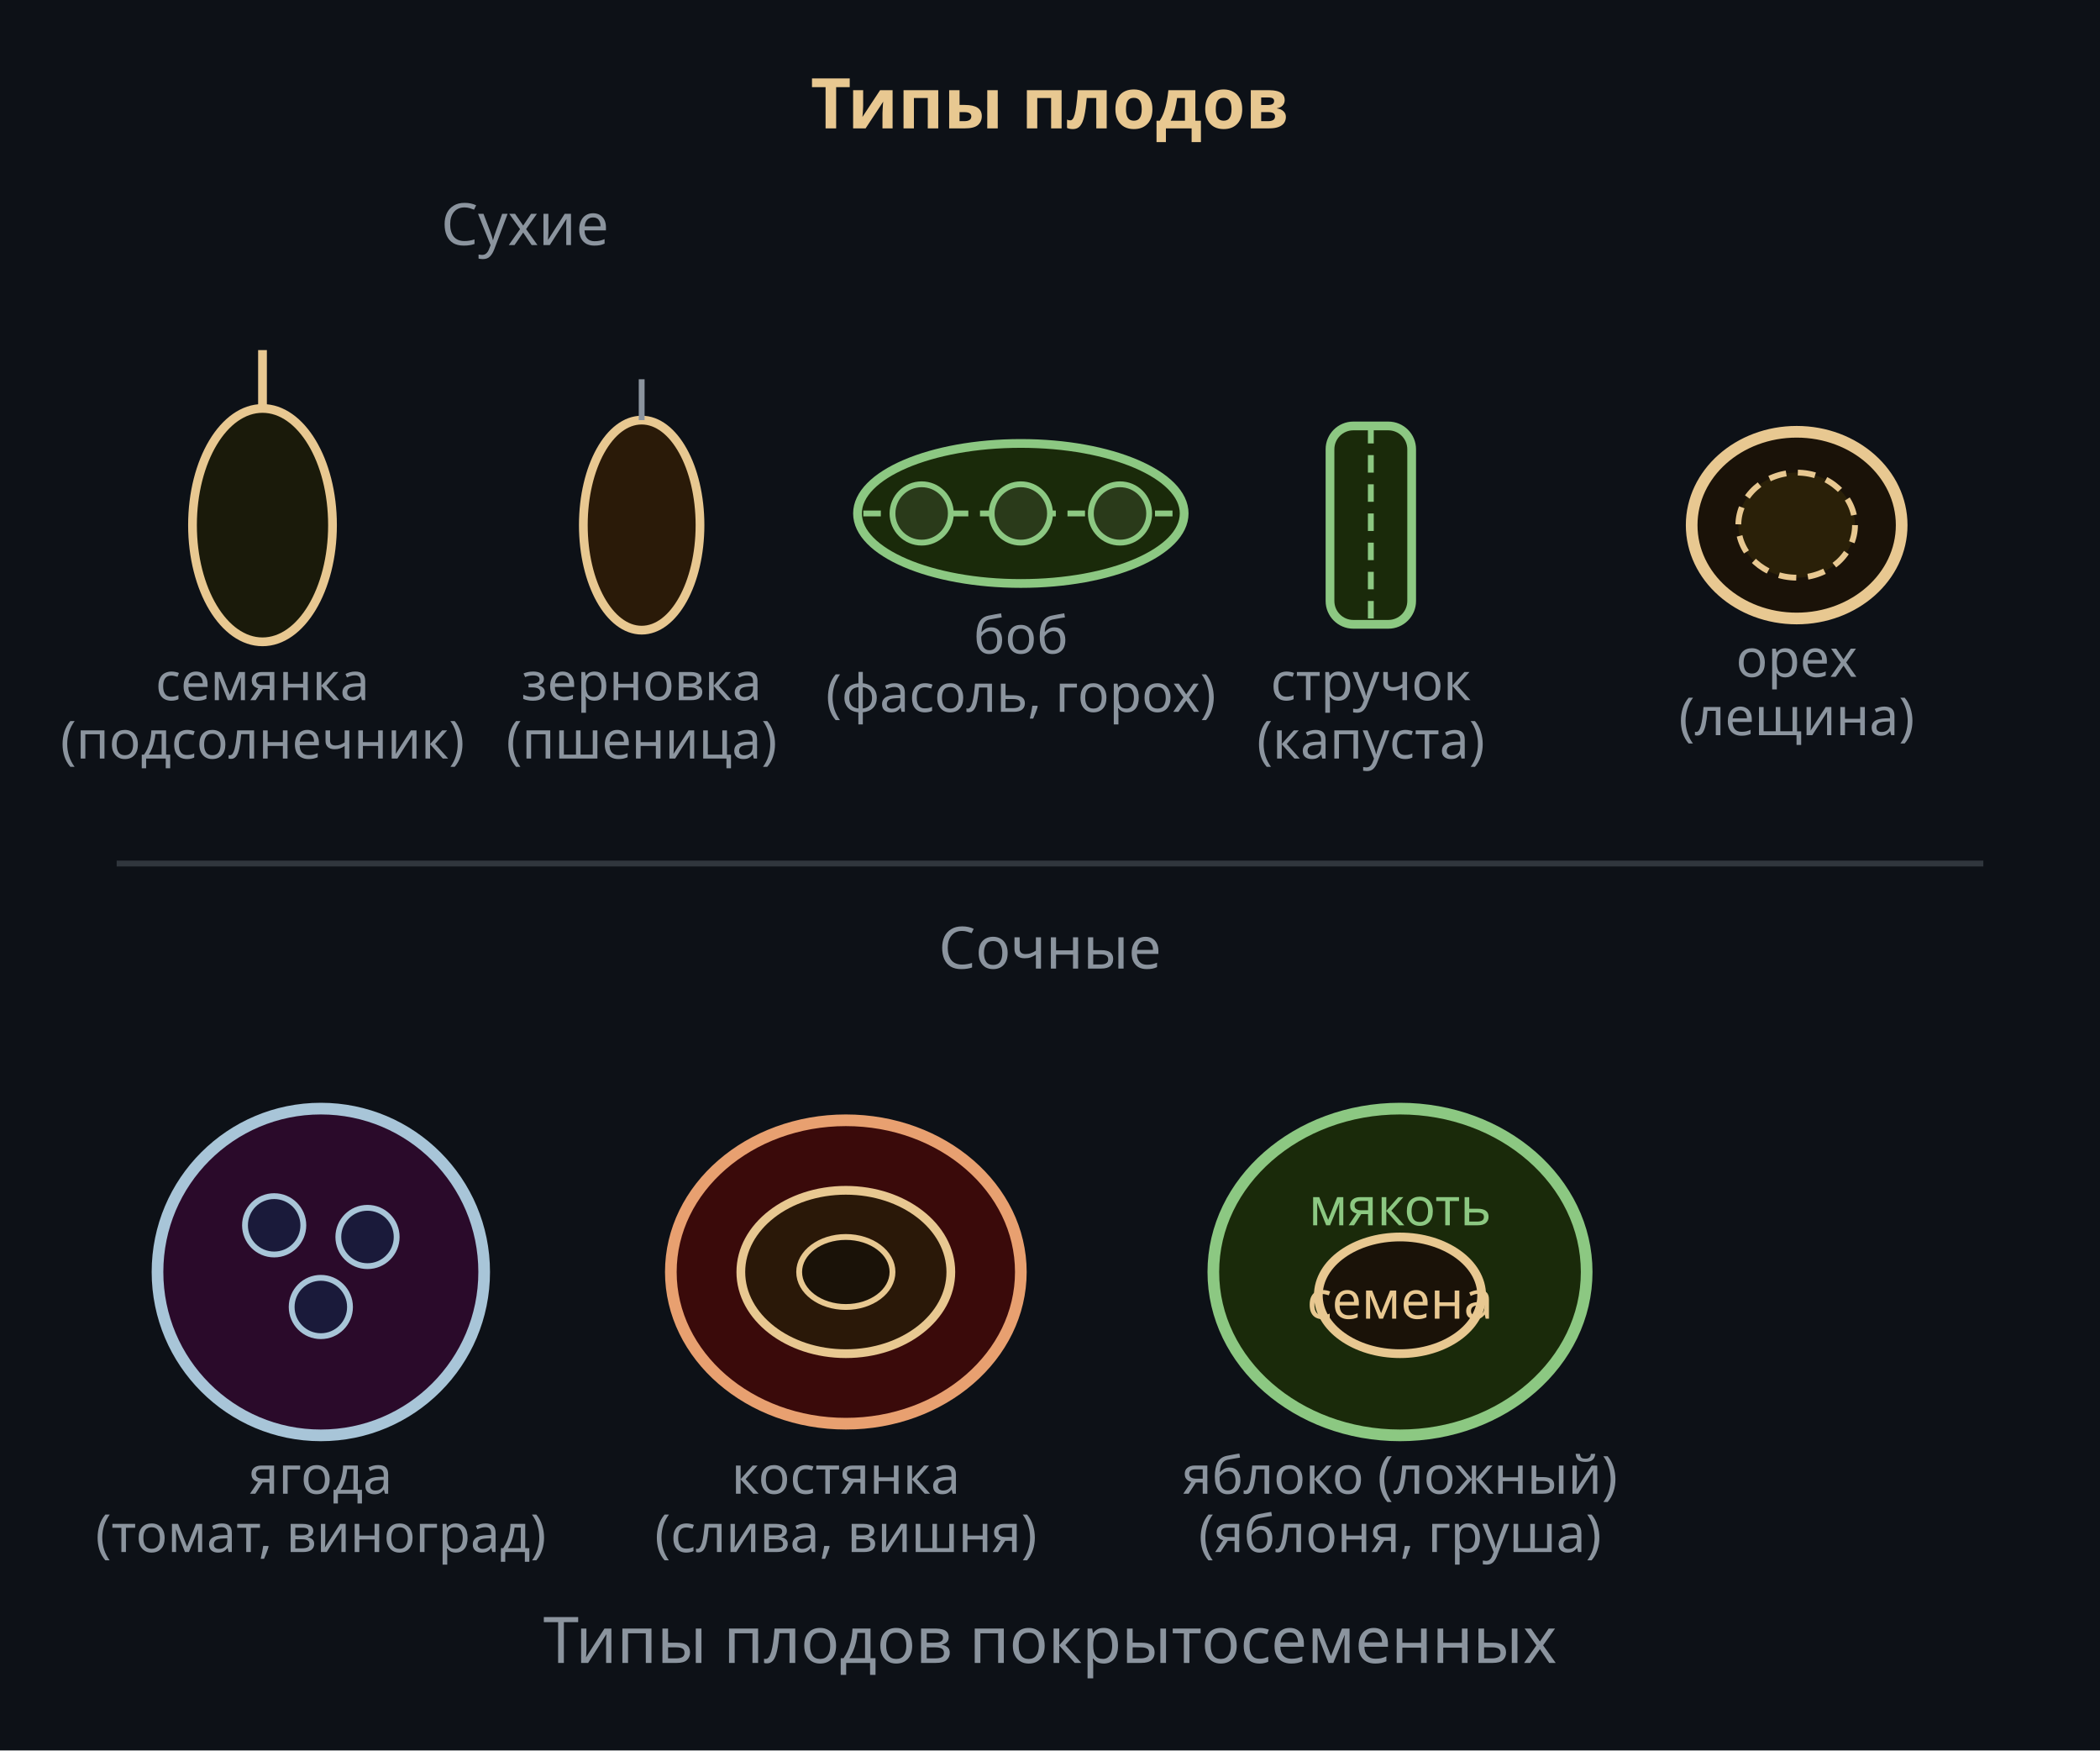
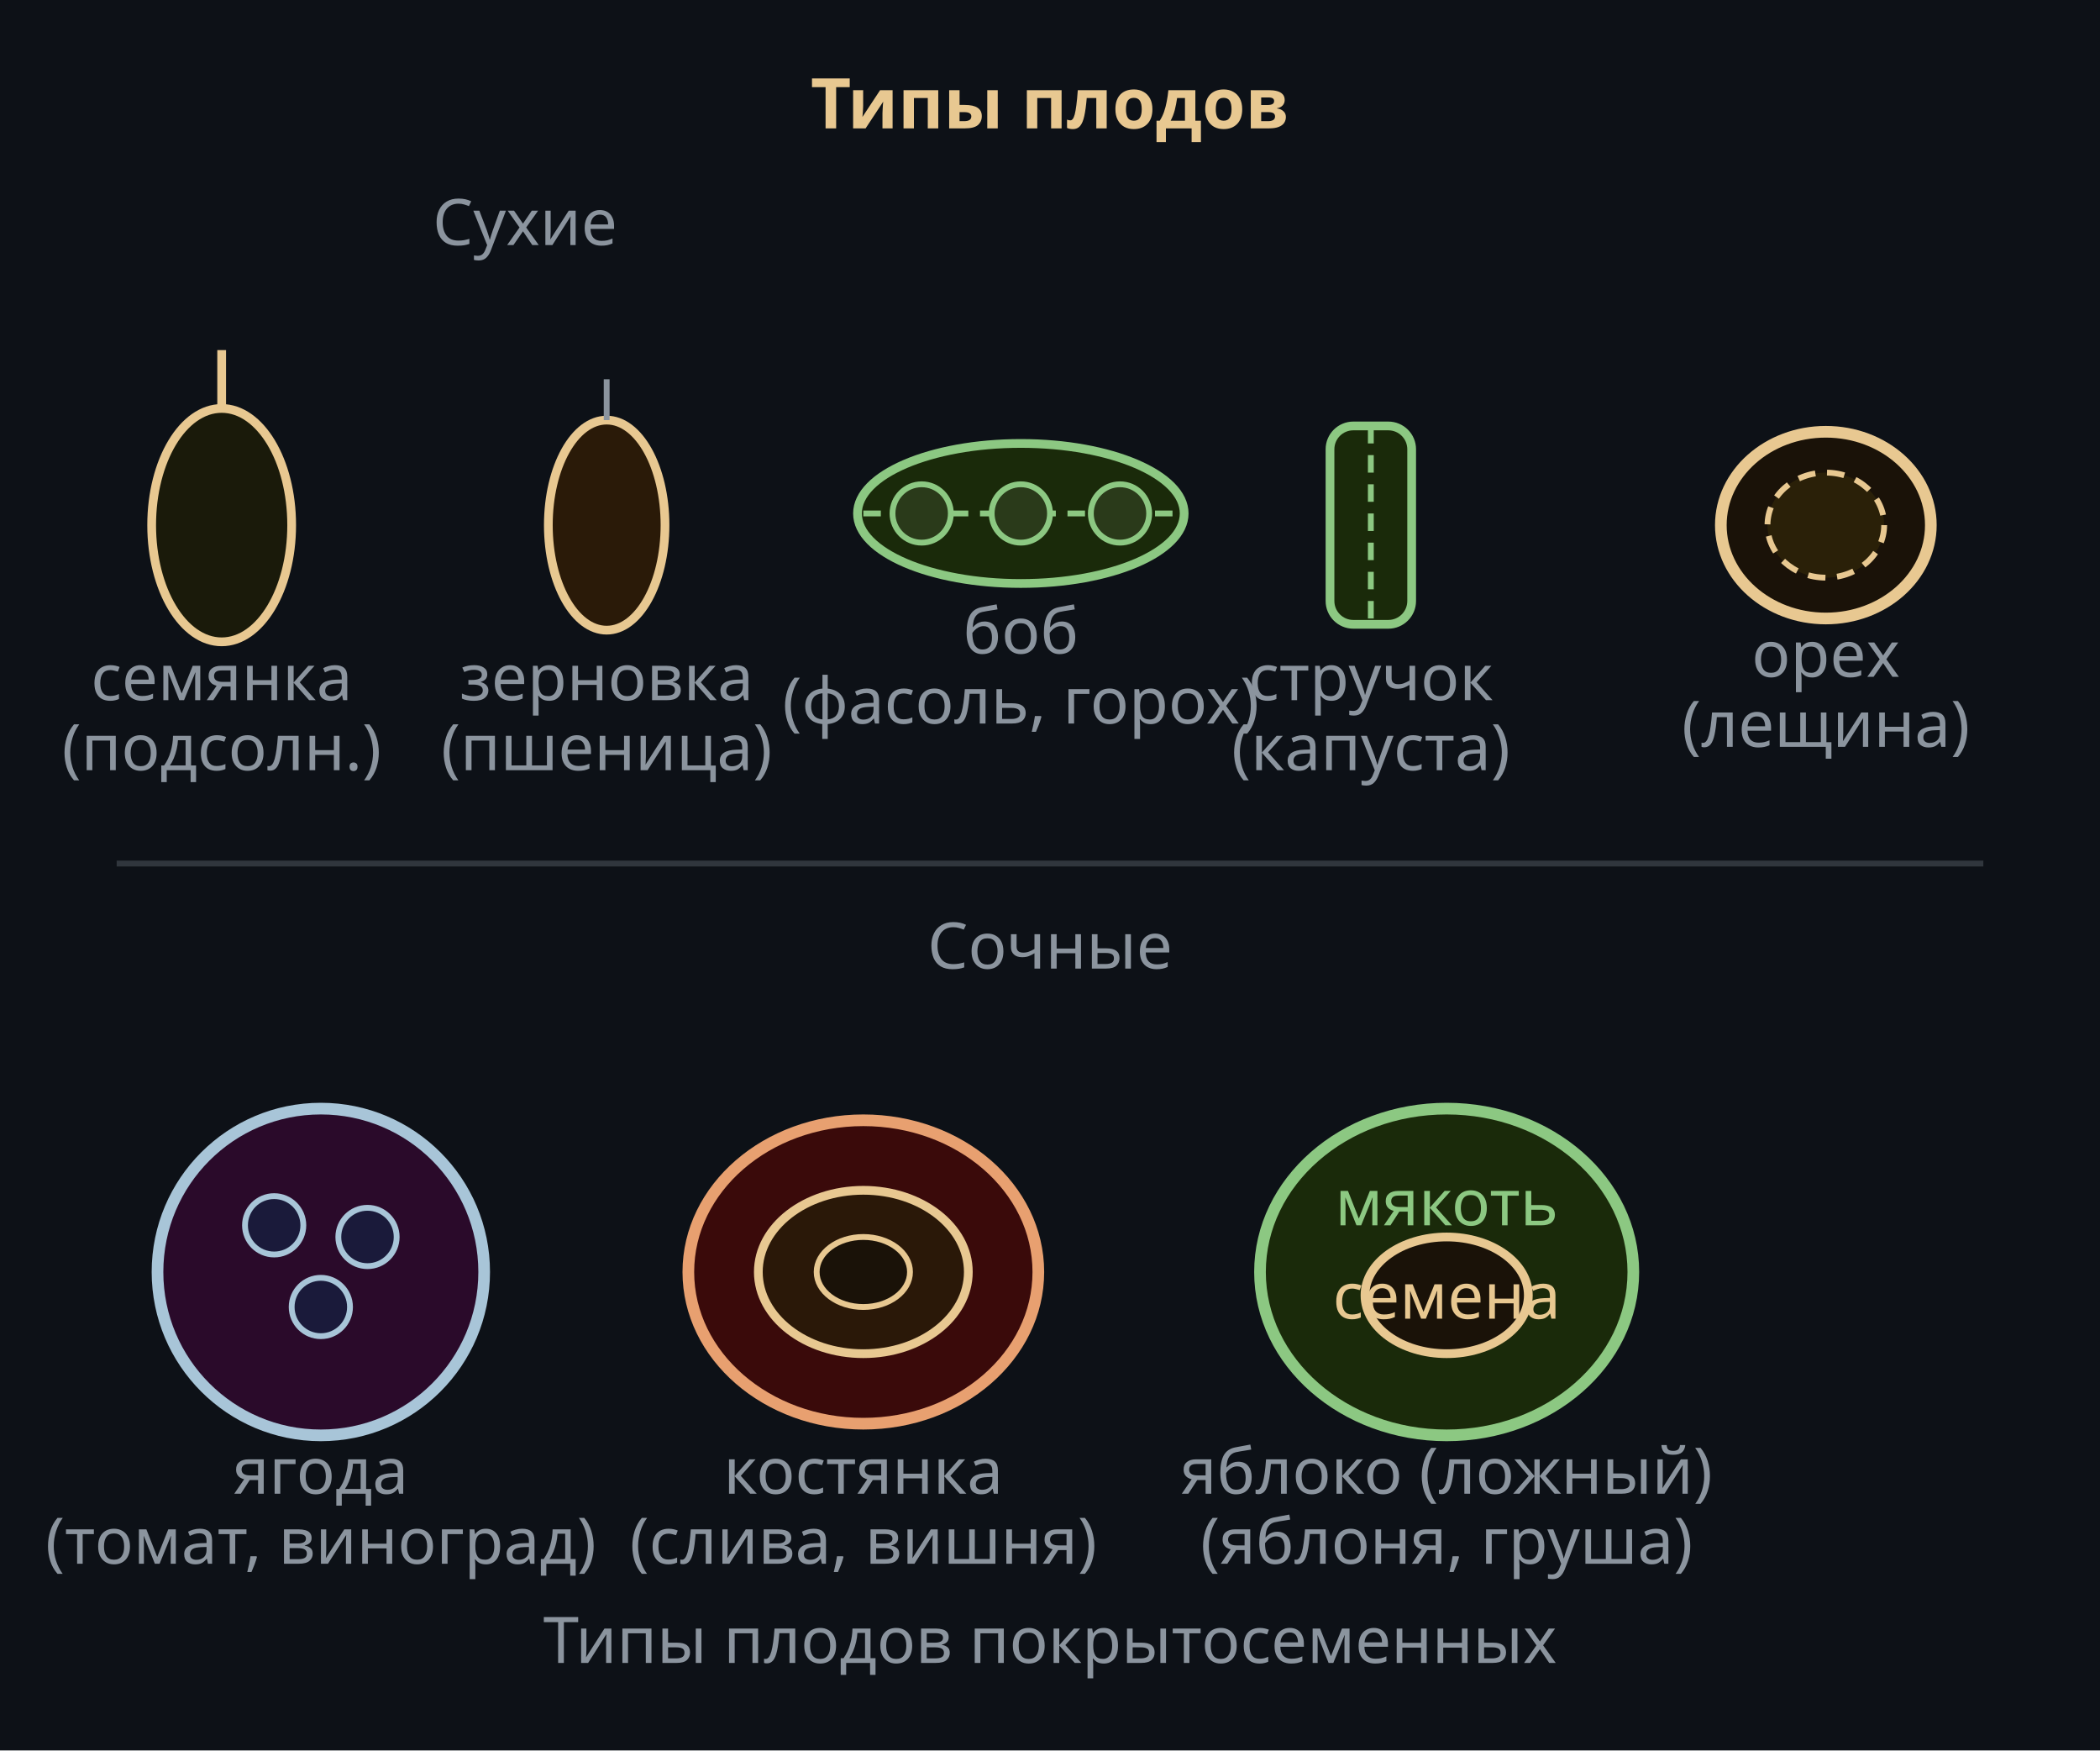
<svg xmlns="http://www.w3.org/2000/svg" viewBox="0 0 360 300" font-family="system-ui,sans-serif">
  <rect width="360" height="300" fill="#0d1117" />
  <text x="180" y="22" text-anchor="middle" font-size="12" fill="#e8c891" font-weight="600">Типы плодов</text>
-   <text x="90" y="42" text-anchor="middle" font-size="10" fill="#8b949e">Сухие</text>
-   <ellipse cx="45" cy="90" rx="12" ry="20" fill="#1a1a0a" stroke="#e8c891" stroke-width="1.5" />
-   <line x1="45" y1="70" x2="45" y2="60" stroke="#e8c891" stroke-width="1.5" />
-   <text x="45" y="120" text-anchor="middle" font-size="9" fill="#8b949e">семянка</text>
-   <text x="45" y="130" text-anchor="middle" font-size="9" fill="#8b949e">(подсолнечник)</text>
-   <ellipse cx="110" cy="90" rx="10" ry="18" fill="#2a1a08" stroke="#e8c891" stroke-width="1.5" />
-   <line x1="110" y1="72" x2="110" y2="65" stroke="#8b949e" stroke-width="1" />
-   <text x="110" y="120" text-anchor="middle" font-size="9" fill="#8b949e">зерновка</text>
-   <text x="110" y="130" text-anchor="middle" font-size="9" fill="#8b949e">(пшеница)</text>
+   <text x="90" y="42" text-anchor="middle" font-size="11" fill="#8b949e">Сухие</text>
+   <ellipse cx="38" cy="90" rx="12" ry="20" fill="#1a1a0a" stroke="#e8c891" stroke-width="1.5" />
+   <line x1="38" y1="70" x2="38" y2="60" stroke="#e8c891" stroke-width="1.5" />
+   <text x="38" y="120" text-anchor="middle" font-size="11" fill="#8b949e">семянка</text>
+   <text x="38" y="132" text-anchor="middle" font-size="11" fill="#8b949e">(подсолн.)</text>
+   <ellipse cx="104" cy="90" rx="10" ry="18" fill="#2a1a08" stroke="#e8c891" stroke-width="1.5" />
+   <line x1="104" y1="72" x2="104" y2="65" stroke="#8b949e" stroke-width="1" />
+   <text x="104" y="120" text-anchor="middle" font-size="11" fill="#8b949e">зерновка</text>
+   <text x="104" y="132" text-anchor="middle" font-size="11" fill="#8b949e">(пшеница)</text>
  <ellipse cx="175" cy="88" rx="28" ry="12" fill="#1a2a0a" stroke="#8cc882" stroke-width="1.5" />
  <line x1="148" y1="88" x2="202" y2="88" stroke="#8cc882" stroke-width="1" stroke-dasharray="3,2" />
  <circle cx="158" cy="88" r="5" fill="#2a3a1a" stroke="#8cc882" stroke-width="1" />
  <circle cx="175" cy="88" r="5" fill="#2a3a1a" stroke="#8cc882" stroke-width="1" />
  <circle cx="192" cy="88" r="5" fill="#2a3a1a" stroke="#8cc882" stroke-width="1" />
-   <text x="175" y="112" text-anchor="middle" font-size="9" fill="#8b949e">боб</text>
-   <text x="175" y="122" text-anchor="middle" font-size="9" fill="#8b949e">(фасоль, горох)</text>
+   <text x="175" y="112" text-anchor="middle" font-size="11" fill="#8b949e">боб</text>
+   <text x="175" y="124" text-anchor="middle" font-size="11" fill="#8b949e">(фасоль, горох)</text>
  <rect x="228" y="73" width="14" height="34" rx="4" fill="#1a2a0a" stroke="#8cc882" stroke-width="1.5" />
  <line x1="235" y1="73" x2="235" y2="107" stroke="#8cc882" stroke-width="1" stroke-dasharray="3,2" />
-   <text x="235" y="120" text-anchor="middle" font-size="9" fill="#8b949e">стручок</text>
-   <text x="235" y="130" text-anchor="middle" font-size="9" fill="#8b949e">(капуста)</text>
-   <ellipse cx="308" cy="90" rx="18" ry="16" fill="#1a1208" stroke="#e8c891" stroke-width="2" />
-   <ellipse cx="308" cy="90" rx="10" ry="9" fill="#2a2008" stroke="#e8c891" stroke-width="1" stroke-dasharray="3,2" />
-   <text x="308" y="116" text-anchor="middle" font-size="9" fill="#8b949e">орех</text>
-   <text x="308" y="126" text-anchor="middle" font-size="9" fill="#8b949e">(лещина)</text>
+   <text x="235" y="120" text-anchor="middle" font-size="11" fill="#8b949e">стручок</text>
+   <text x="235" y="132" text-anchor="middle" font-size="11" fill="#8b949e">(капуста)</text>
+   <ellipse cx="313" cy="90" rx="18" ry="16" fill="#1a1208" stroke="#e8c891" stroke-width="2" />
+   <ellipse cx="313" cy="90" rx="10" ry="9" fill="#2a2008" stroke="#e8c891" stroke-width="1" stroke-dasharray="3,2" />
+   <text x="313" y="116" text-anchor="middle" font-size="11" fill="#8b949e">орех</text>
+   <text x="313" y="128" text-anchor="middle" font-size="11" fill="#8b949e">(лещина)</text>
  <line x1="20" y1="148" x2="340" y2="148" stroke="#30363d" stroke-width="1" />
-   <text x="180" y="166" text-anchor="middle" font-size="10" fill="#8b949e">Сочные</text>
+   <text x="180" y="166" text-anchor="middle" font-size="11" fill="#8b949e">Сочные</text>
  <circle cx="55" cy="218" r="28" fill="#2a0a2a" stroke="#a8c5d8" stroke-width="2" />
  <circle cx="47" cy="210" r="5" fill="#1a1a3a" stroke="#a8c5d8" stroke-width="1" />
  <circle cx="63" cy="212" r="5" fill="#1a1a3a" stroke="#a8c5d8" stroke-width="1" />
  <circle cx="55" cy="224" r="5" fill="#1a1a3a" stroke="#a8c5d8" stroke-width="1" />
-   <text x="55" y="256" text-anchor="middle" font-size="9" fill="#8b949e">ягода</text>
-   <text x="55" y="266" text-anchor="middle" font-size="9" fill="#8b949e">(томат, виноград)</text>
-   <ellipse cx="145" cy="218" rx="30" ry="26" fill="#3a0a0a" stroke="#e8a070" stroke-width="2" />
-   <ellipse cx="145" cy="218" rx="18" ry="14" fill="#2a1808" stroke="#e8c891" stroke-width="1.5" />
-   <ellipse cx="145" cy="218" rx="8" ry="6" fill="#1a1208" stroke="#e8c891" stroke-width="1" />
-   <text x="145" y="256" text-anchor="middle" font-size="9" fill="#8b949e">костянка</text>
-   <text x="145" y="266" text-anchor="middle" font-size="9" fill="#8b949e">(слива, вишня)</text>
-   <ellipse cx="240" cy="218" rx="32" ry="28" fill="#1a2a0a" stroke="#8cc882" stroke-width="2" />
-   <text x="240" y="210" text-anchor="middle" font-size="9" fill="#8cc882">мякоть</text>
-   <ellipse cx="240" cy="222" rx="14" ry="10" fill="#1a1208" stroke="#e8c891" stroke-width="1.5" />
-   <text x="240" y="226" text-anchor="middle" font-size="9" fill="#e8c891">семена</text>
-   <text x="240" y="256" text-anchor="middle" font-size="9" fill="#8b949e">яблоко (ложный)</text>
-   <text x="240" y="266" text-anchor="middle" font-size="9" fill="#8b949e">(яблоня, груша)</text>
-   <text x="180" y="285" text-anchor="middle" font-size="11" fill="#8b949e">Типы плодов покрытосеменных</text>
+   <text x="55" y="256" text-anchor="middle" font-size="11" fill="#8b949e">ягода</text>
+   <text x="55" y="268" text-anchor="middle" font-size="11" fill="#8b949e">(томат, виноград)</text>
+   <ellipse cx="148" cy="218" rx="30" ry="26" fill="#3a0a0a" stroke="#e8a070" stroke-width="2" />
+   <ellipse cx="148" cy="218" rx="18" ry="14" fill="#2a1808" stroke="#e8c891" stroke-width="1.5" />
+   <ellipse cx="148" cy="218" rx="8" ry="6" fill="#1a1208" stroke="#e8c891" stroke-width="1" />
+   <text x="148" y="256" text-anchor="middle" font-size="11" fill="#8b949e">костянка</text>
+   <text x="148" y="268" text-anchor="middle" font-size="11" fill="#8b949e">(слива, вишня)</text>
+   <ellipse cx="248" cy="218" rx="32" ry="28" fill="#1a2a0a" stroke="#8cc882" stroke-width="2" />
+   <text x="248" y="210" text-anchor="middle" font-size="11" fill="#8cc882">мякоть</text>
+   <ellipse cx="248" cy="222" rx="14" ry="10" fill="#1a1208" stroke="#e8c891" stroke-width="1.5" />
+   <text x="248" y="226" text-anchor="middle" font-size="11" fill="#e8c891">семена</text>
+   <text x="248" y="256" text-anchor="middle" font-size="11" fill="#8b949e">яблоко (ложный)</text>
+   <text x="248" y="268" text-anchor="middle" font-size="11" fill="#8b949e">(яблоня, груша)</text>
+   <text x="180" y="285" text-anchor="middle" font-size="11" fill="#8b949e" textLength="340" lengthAdjust="spacing">Типы плодов покрытосеменных</text>
</svg>
